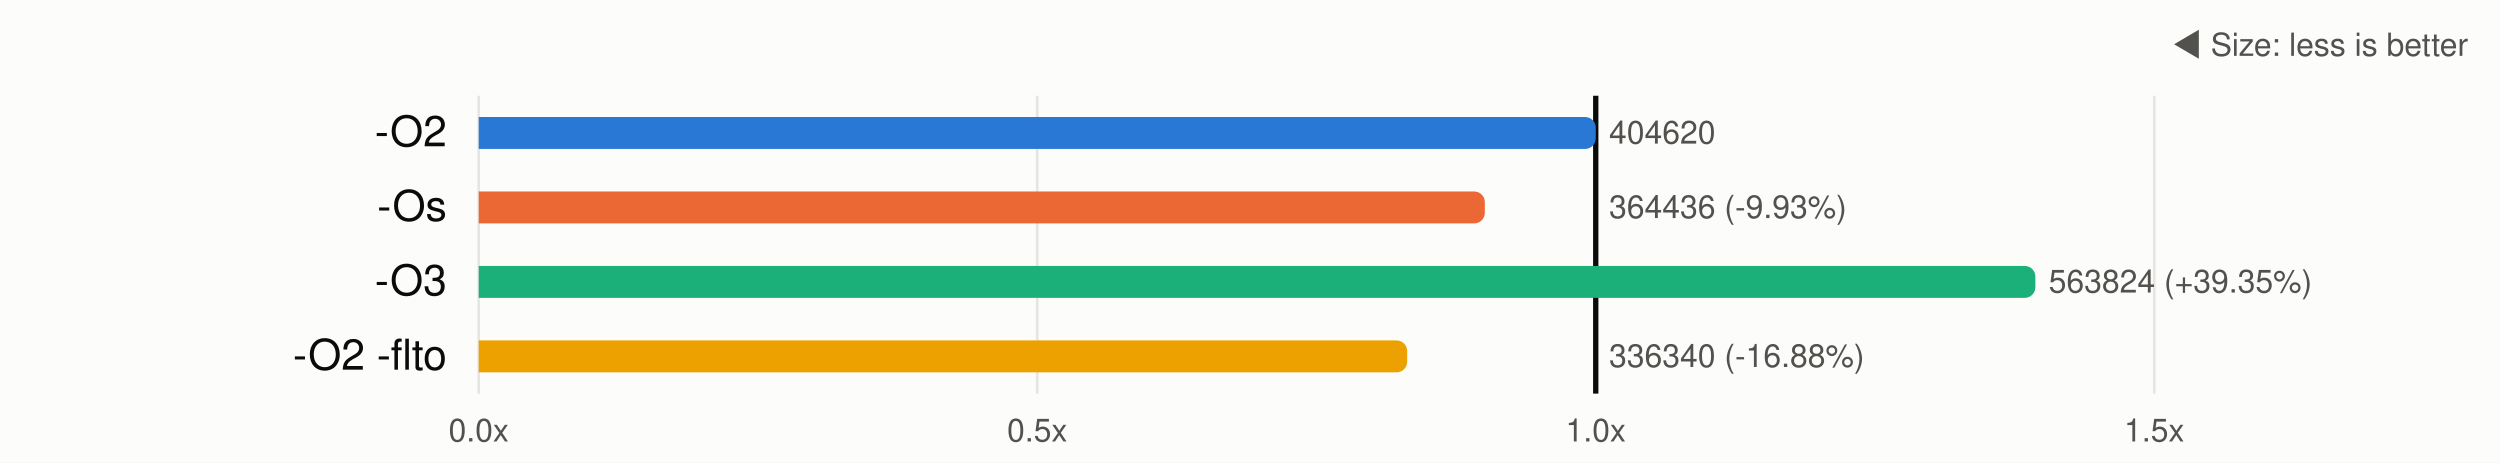
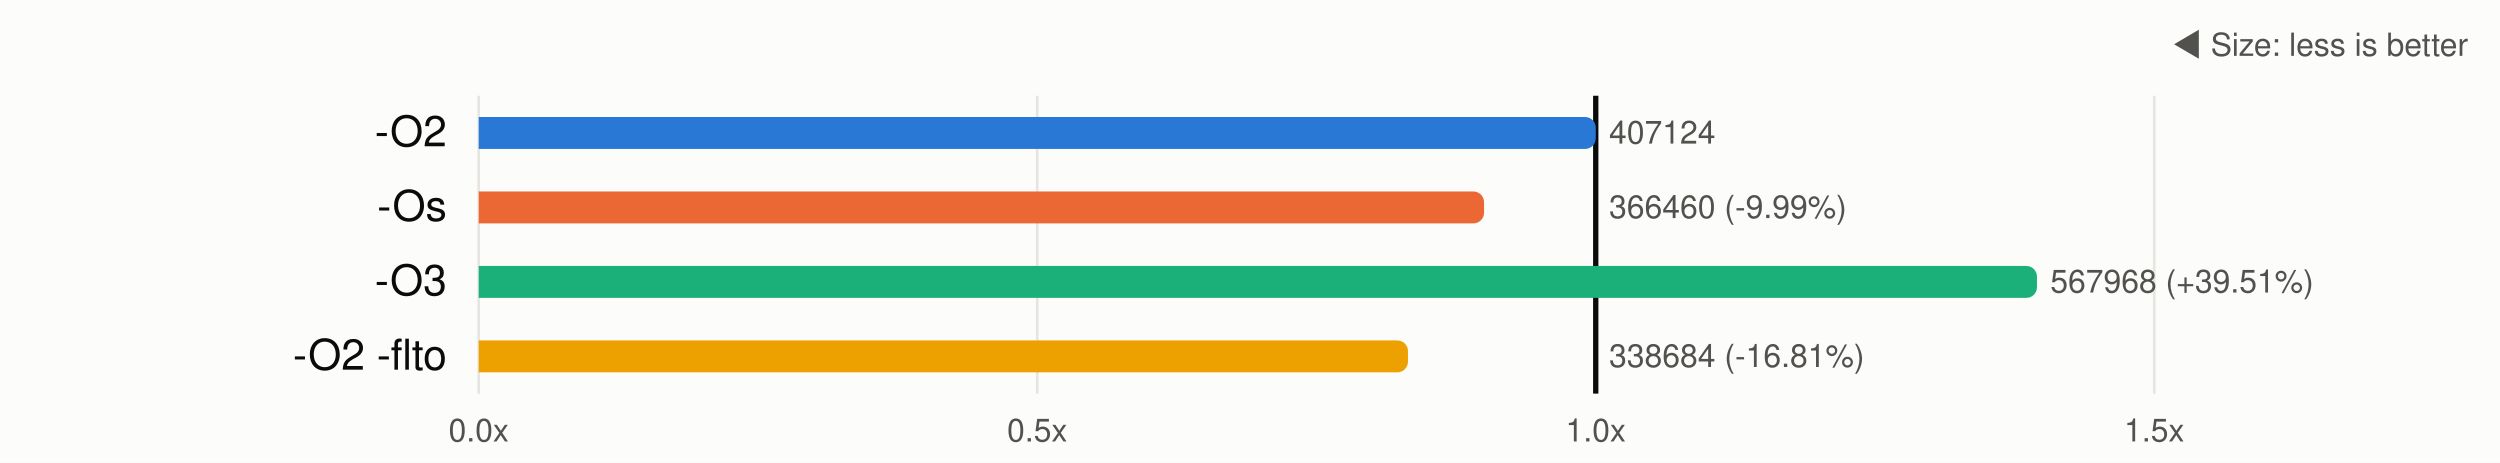
<svg xmlns="http://www.w3.org/2000/svg" width="940" height="174" viewBox="0 0 940 174" role="img" aria-label="Code size of each optimization level relative to -O2">
  <style>.t{font-family:system-ui,-apple-system,'Segoe UI',Helvetica,Arial,sans-serif;font-size:12px;fill:#0b0b0b}.t.muted{fill:#52514e}.t.big{font-size:16px}.t.name{font-weight:600}.t.axis{fill:#52514e;font-size:12px}.grid{stroke:#e6e5e1;stroke-width:1}.ref{stroke:#0b0b0b;stroke-width:2}.bg{fill:#fcfcfb}.ring{stroke:#fcfcfb;stroke-width:2}.dot{fill:#0b0b0b}.s0{fill:#2a78d6}.k0{stroke:#2a78d6}.s1{fill:#eb6834}.k1{stroke:#eb6834}.s2{fill:#1baf7a}.k2{stroke:#1baf7a}.s3{fill:#eda100}.k3{stroke:#eda100}@media(prefers-color-scheme:dark){.t{fill:#ffffff}.t.muted{fill:#c3c2b7}.t.axis{fill:#c3c2b7}.grid{stroke:#333331}.ref{stroke:#ffffff}.bg{fill:#1a1a19}.ring{stroke:#1a1a19}.dot{fill:#ffffff}.s0{fill:#3987e5}.k0{stroke:#3987e5}.s1{fill:#d95926}.k1{stroke:#d95926}.s2{fill:#199e70}.k2{stroke:#199e70}.s3{fill:#c98500}.k3{stroke:#c98500}}</style>
  <rect class="bg" width="940" height="174" />
  <text class="t muted" x="928" y="21" text-anchor="end">◀ Size: less is better</text>
  <line class="grid" x1="180.0" y1="36" x2="180.0" y2="148" />
  <text class="t axis" x="180.0" y="166" text-anchor="middle">0.0x</text>
  <line class="grid" x1="390.0" y1="36" x2="390.0" y2="148" />
  <text class="t axis" x="390.0" y="166" text-anchor="middle">0.5x</text>
  <line class="ref" x1="600.0" y1="36" x2="600.0" y2="148" />
  <text class="t axis" x="600.0" y="166" text-anchor="middle">1.0x</text>
  <line class="grid" x1="810.0" y1="36" x2="810.0" y2="148" />
  <text class="t axis" x="810.0" y="166" text-anchor="middle">1.5x</text>
  <text class="t big" x="168" y="55.0" text-anchor="end">-O2</text>
  <path class="s0" d="M180,44.0 h416.0 a4,4 0 0 1 4,4 v4 a4,4 0 0 1 -4,4 h-416.0 z" />
-   <text class="t muted" x="605.0" y="54.0">404620</text>
+   <text class="t muted" x="605.0" y="54.0">407124</text>
  <text class="t big" x="168" y="83.0" text-anchor="end">-Os</text>
-   <path class="s1" d="M180,72.0 h374.3 a4,4 0 0 1 4,4 v4 a4,4 0 0 1 -4,4 h-374.3 z" />
-   <text class="t muted" x="605.0" y="82.0">364436 (-9.93%)</text>
+   <path class="s1" d="M180,72.0 h374.0 a4,4 0 0 1 4,4 v4 a4,4 0 0 1 -4,4 h-374.0 z" />
+   <text class="t muted" x="605.0" y="82.0">366460 (-9.99%)</text>
  <text class="t big" x="168" y="111.0" text-anchor="end">-O3</text>
-   <path class="s2" d="M180,100.0 h581.3 a4,4 0 0 1 4,4 v4 a4,4 0 0 1 -4,4 h-581.3 z" />
-   <text class="t muted" x="770.3" y="110.0">563824 (+39.35%)</text>
+   <path class="s2" d="M180,100.0 h581.9 a4,4 0 0 1 4,4 v4 a4,4 0 0 1 -4,4 h-581.9 z" />
+   <text class="t muted" x="770.9" y="110.0">567968 (+39.51%)</text>
  <text class="t big" x="168" y="139.0" text-anchor="end">-O2 -flto</text>
-   <path class="s3" d="M180,128.0 h345.1 a4,4 0 0 1 4,4 v4 a4,4 0 0 1 -4,4 h-345.1 z" />
-   <text class="t muted" x="605.0" y="138.0">336340 (-16.88%)</text>
+   <path class="s3" d="M180,128.0 h345.4 a4,4 0 0 1 4,4 v4 a4,4 0 0 1 -4,4 h-345.4 z" />
+   <text class="t muted" x="605.0" y="138.0">338684 (-16.81%)</text>
</svg>
